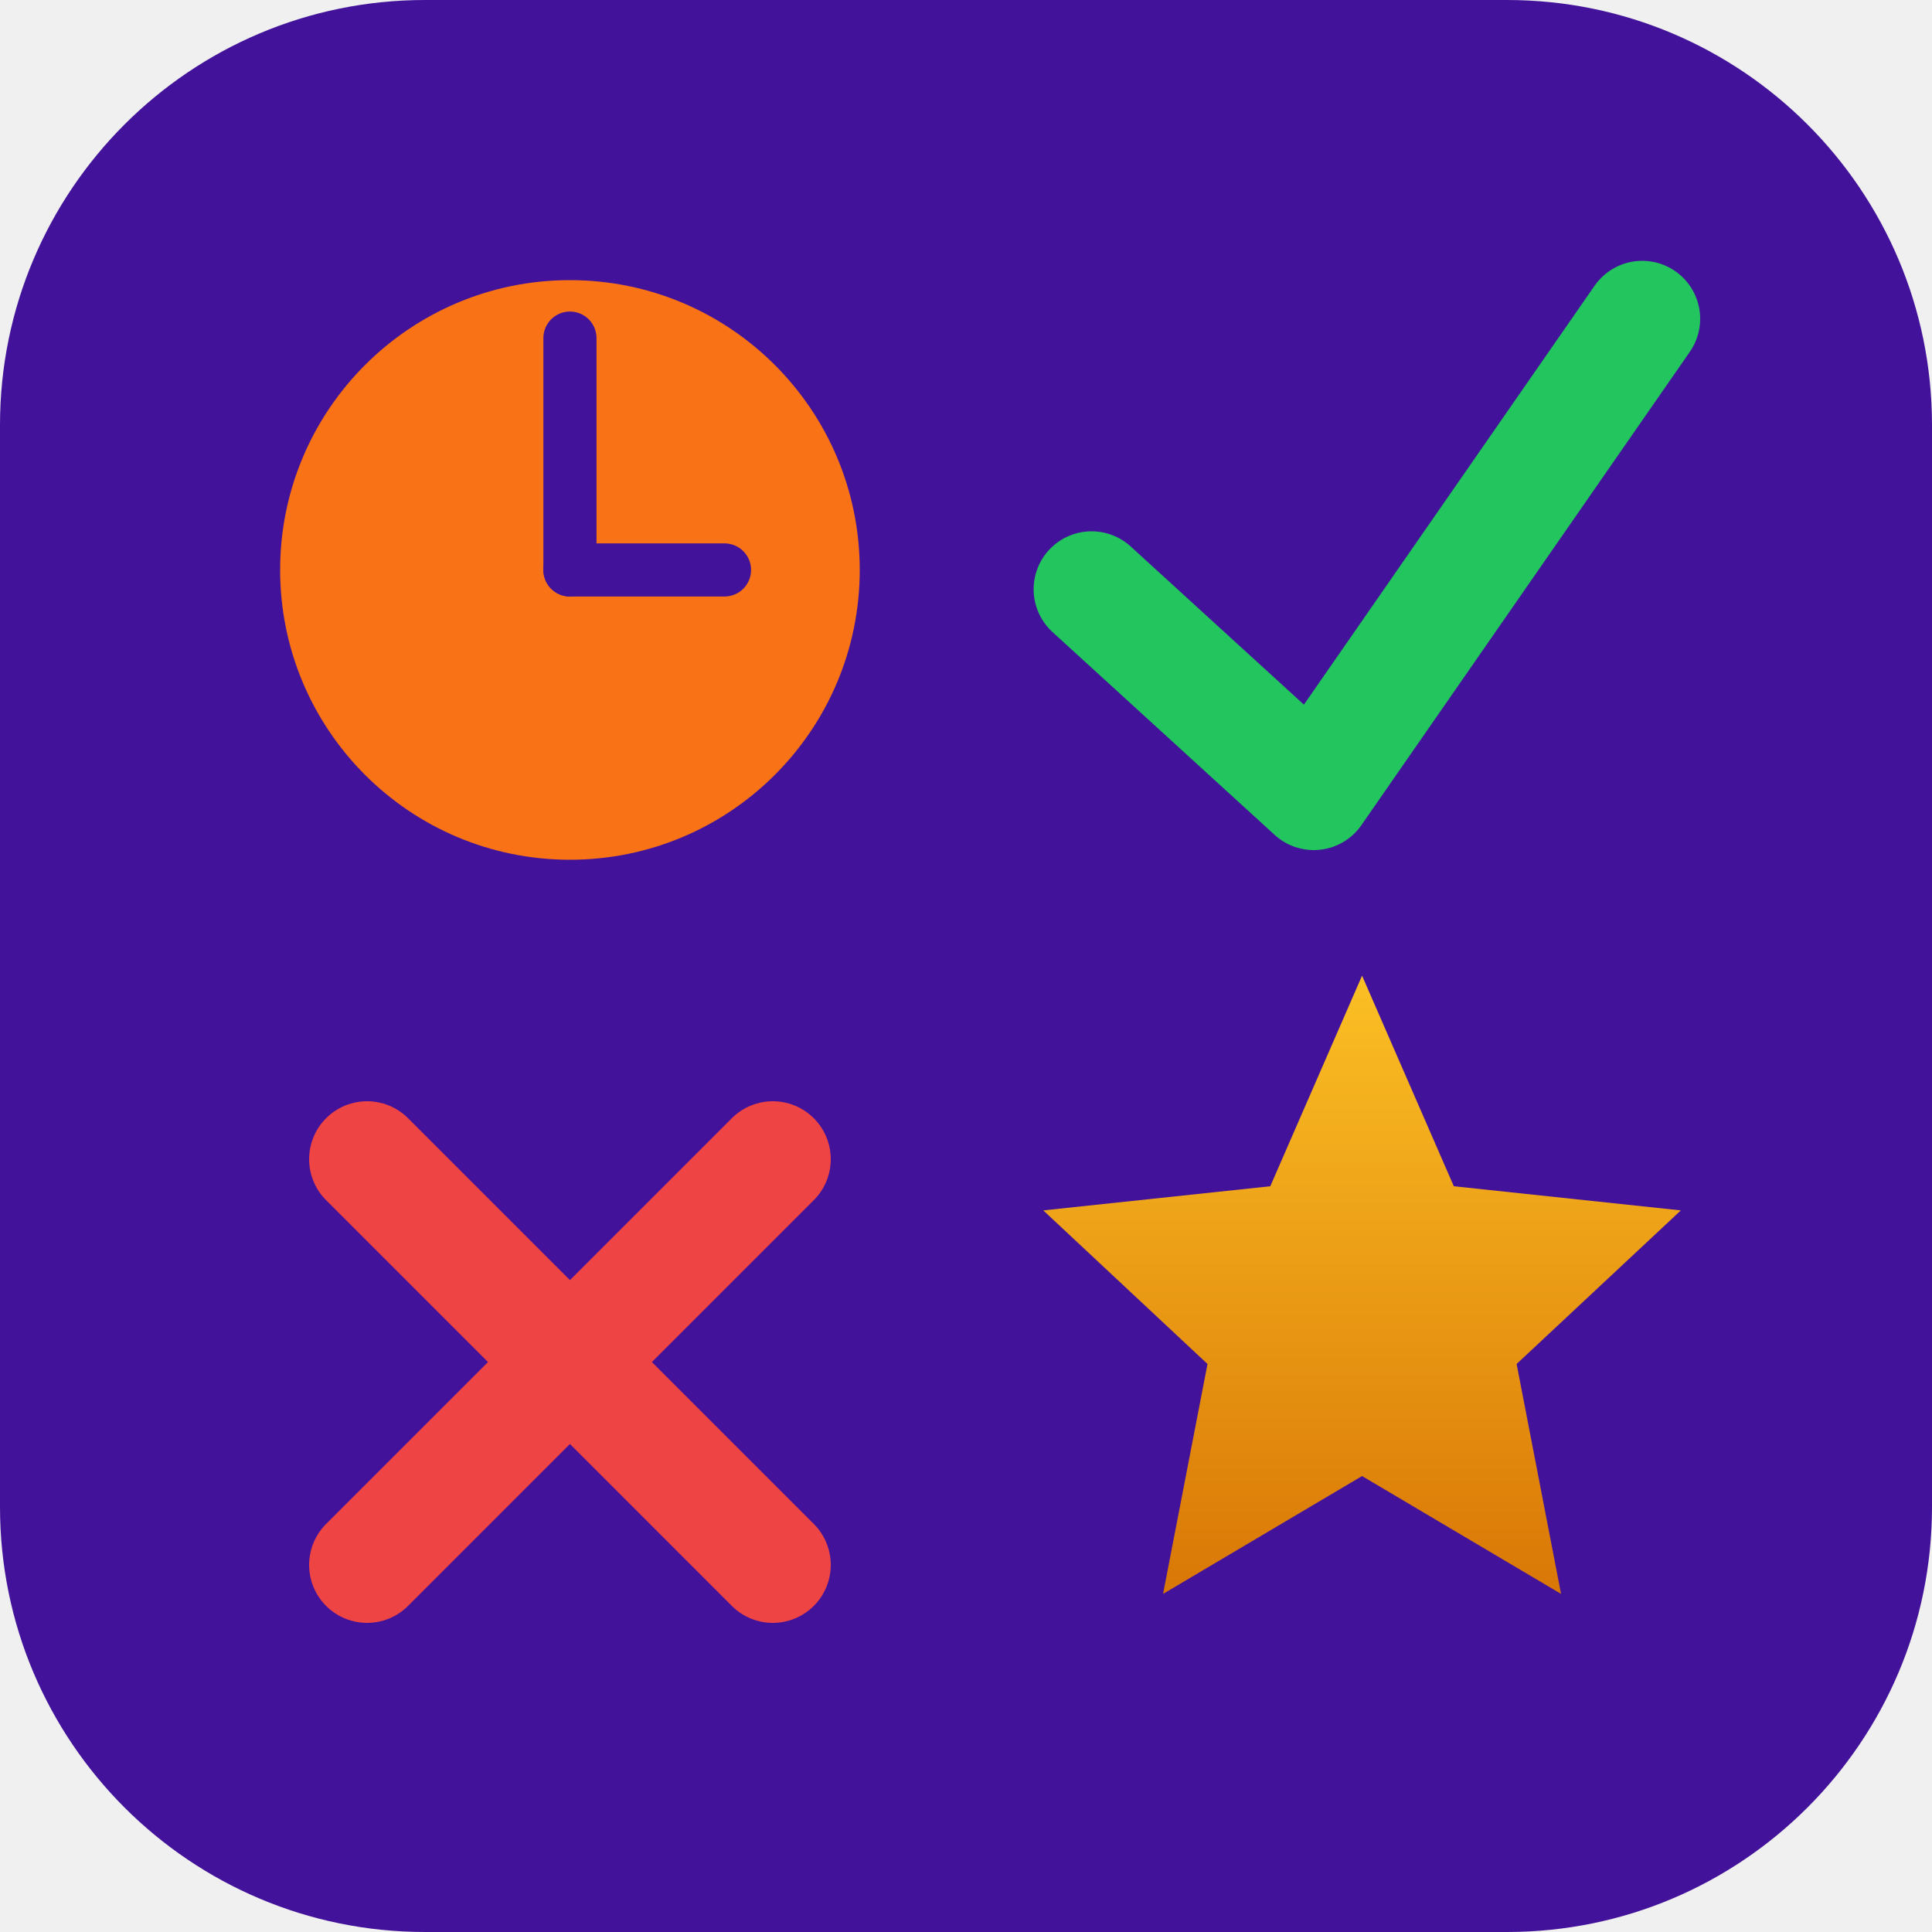
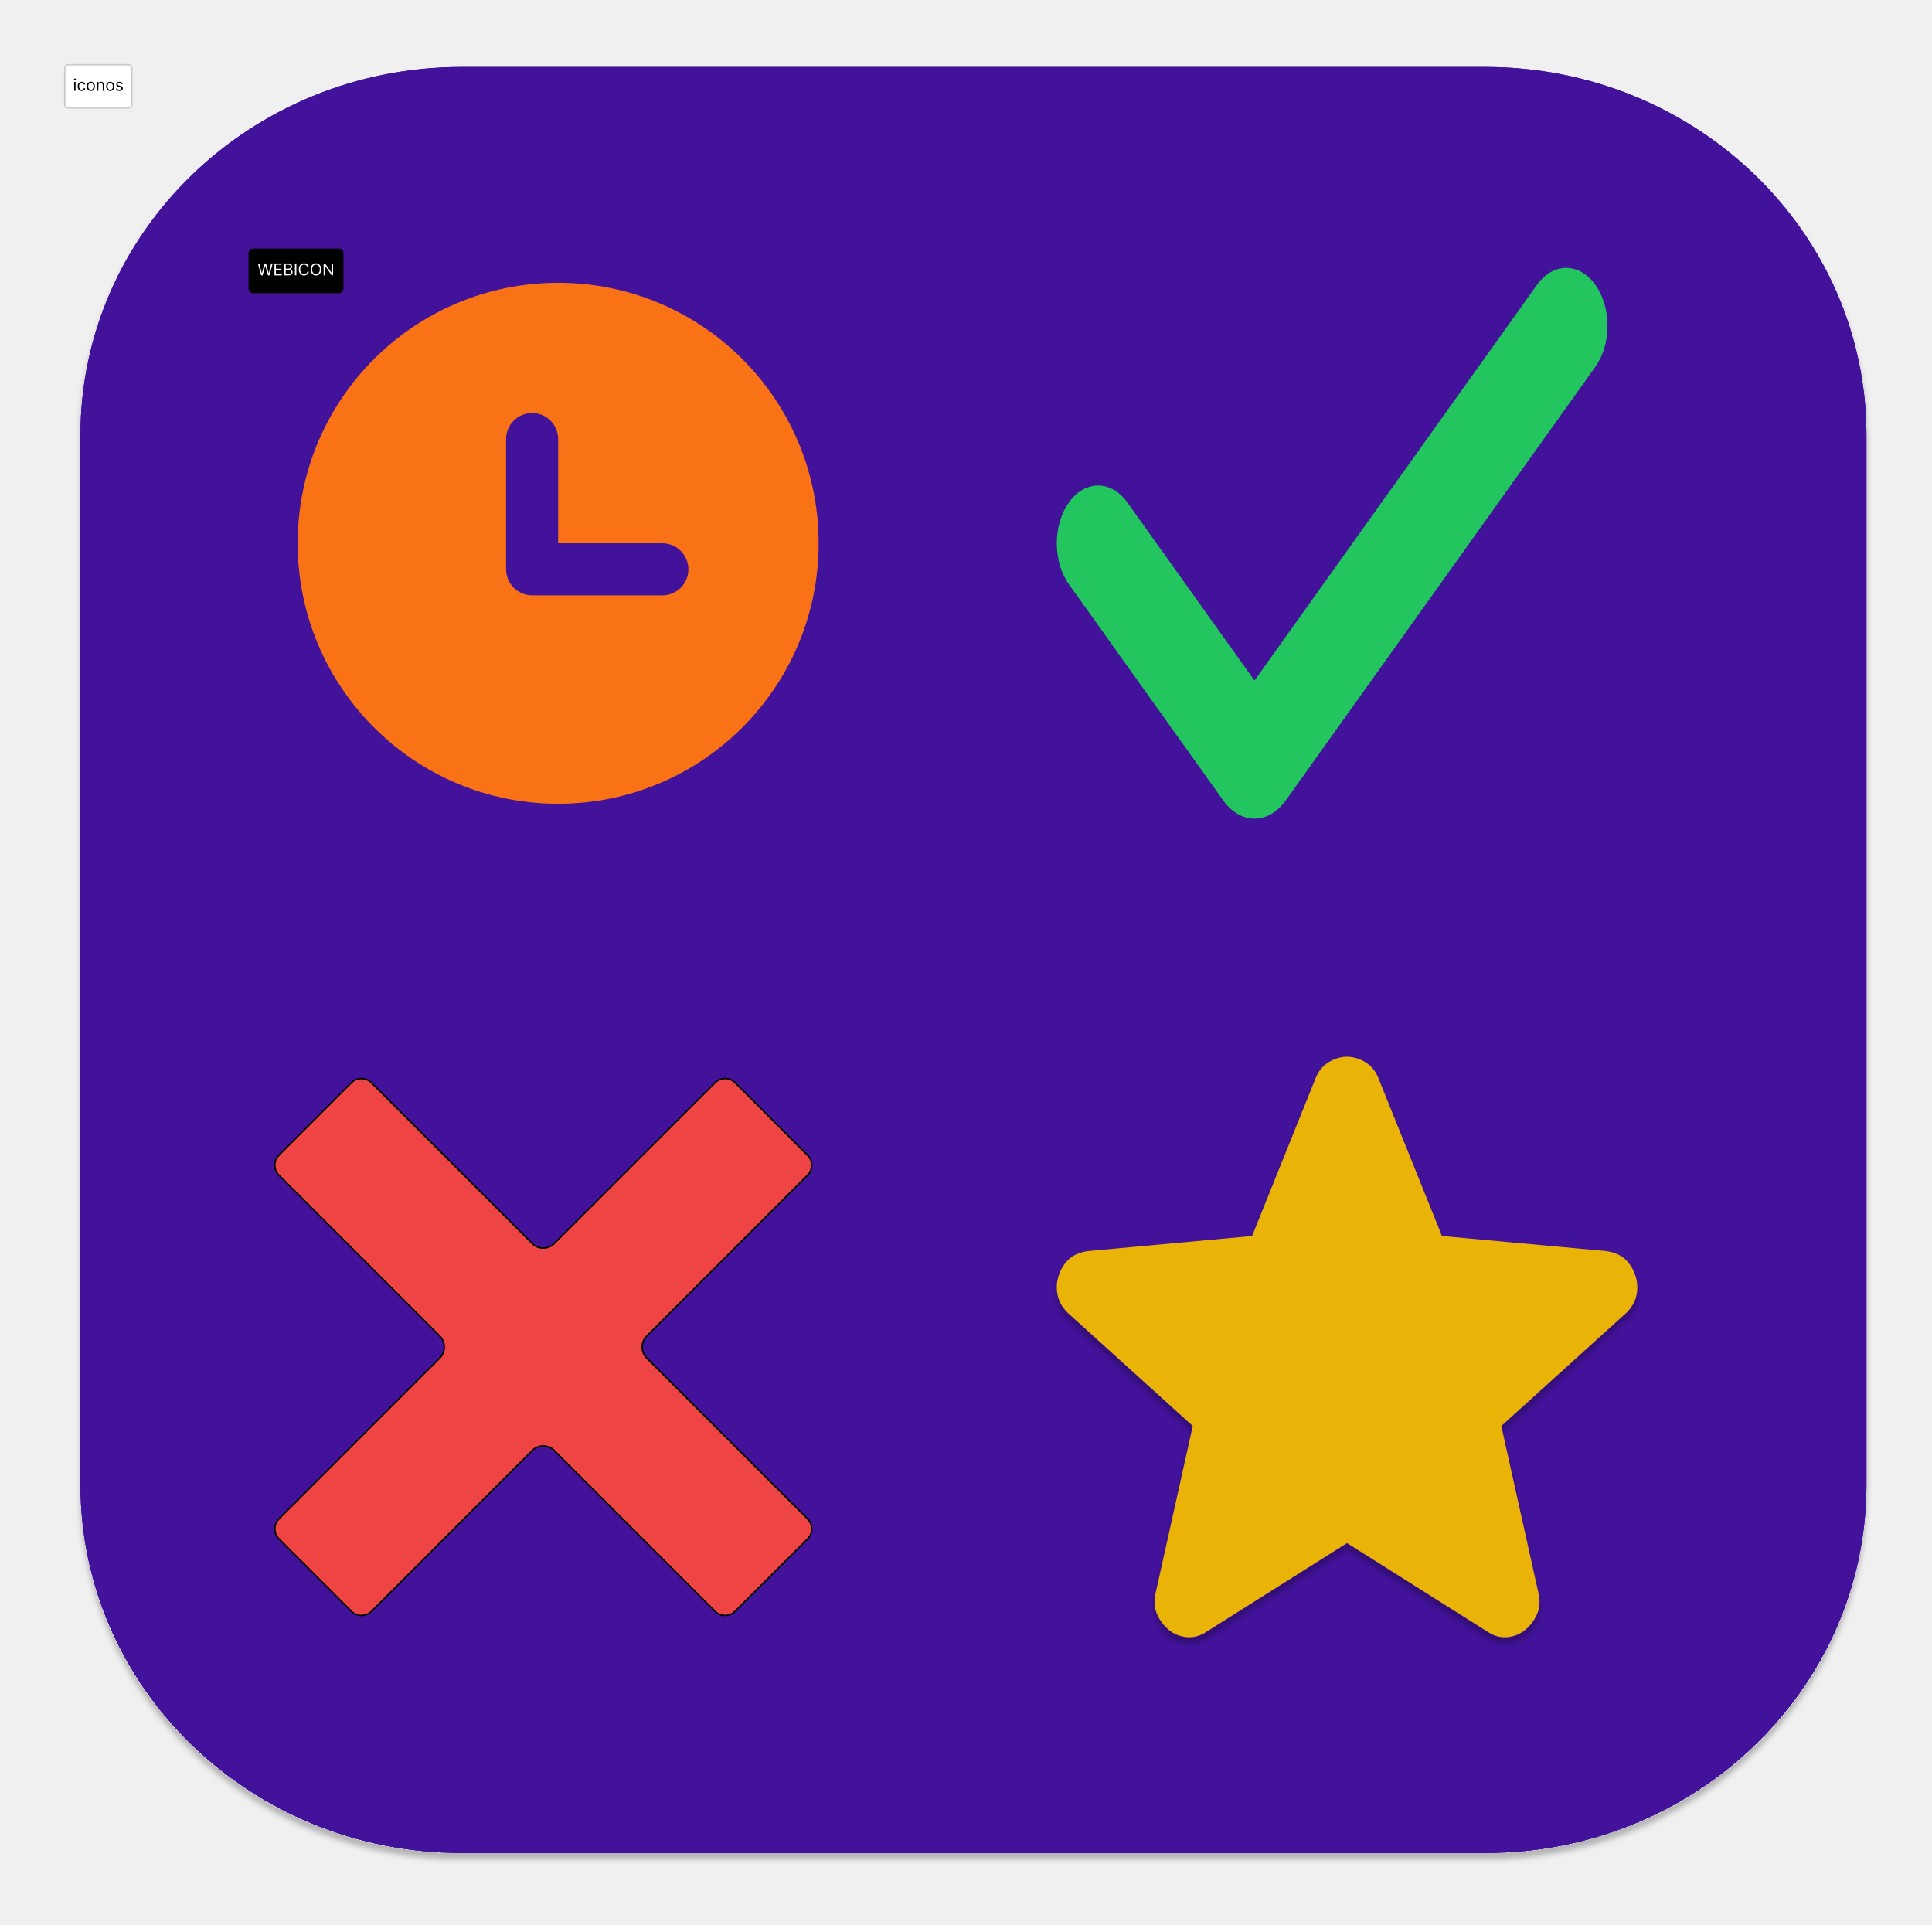
- <svg xmlns="http://www.w3.org/2000/svg" viewBox="0 0 200 200" width="200" height="200">
+ <svg xmlns="http://www.w3.org/2000/svg" width="1298" height="1293" viewBox="0 0 1298 1293" fill="none">
+   <g filter="url(#filter0_d_20_519)">
+     <path d="M54 292.525C54 155.821 168.603 45 309.973 45H998.027C1139.4 45 1254 155.821 1254 292.525V997.475C1254 1134.18 1139.4 1245 998.027 1245H309.973C168.603 1245 54 1134.18 54 997.475V292.525Z" fill="#42129A" />
+     <path d="M309.973 45.495H998.027C1139.12 45.495 1253.49 156.094 1253.49 292.525V997.475C1253.49 1133.91 1139.12 1244.5 998.027 1244.5H309.973C168.886 1244.5 54.512 1133.91 54.512 997.475V292.525C54.512 156.094 168.886 45.495 309.973 45.495Z" stroke="#42129A" />
+   </g>
+   <path fill-rule="evenodd" clip-rule="evenodd" d="M200 365C200 268.348 278.348 190 375 190C471.652 190 550 268.348 550 365C550 461.652 471.652 540 375 540C278.348 540 200 461.652 200 365ZM375 295C375 290.359 373.156 285.908 369.874 282.626C366.592 279.344 362.141 277.5 357.5 277.5C352.859 277.5 348.408 279.344 345.126 282.626C341.844 285.908 340 290.359 340 295V382.5C340 387.141 341.844 391.592 345.126 394.874C348.408 398.156 352.859 400 357.5 400H445C449.641 400 454.092 398.156 457.374 394.874C460.656 391.592 462.5 387.141 462.5 382.5C462.5 377.859 460.656 373.408 457.374 370.126C454.092 366.844 449.641 365 445 365H375V295Z" fill="#F97316" />
+   <path fill-rule="evenodd" clip-rule="evenodd" d="M1071.87 191.398C1077.08 198.691 1080 208.58 1080 218.891C1080 229.202 1077.08 239.091 1071.87 246.383L863.762 537.848C861.012 541.701 857.747 544.757 854.153 546.842C850.559 548.927 846.708 550 842.818 550C838.928 550 835.076 548.927 831.483 546.842C827.889 544.757 824.624 541.701 821.874 537.848L718.476 393.062C715.825 389.475 713.709 385.184 712.254 380.44C710.799 375.695 710.033 370.593 710.001 365.429C709.969 360.266 710.672 355.146 712.068 350.367C713.464 345.588 715.525 341.246 718.132 337.595C720.739 333.944 723.839 331.056 727.251 329.101C730.664 327.146 734.32 326.162 738.006 326.207C741.693 326.252 745.336 327.324 748.724 329.362C752.111 331.4 755.175 334.363 757.736 338.077L842.809 457.224L1032.59 191.398C1035.17 187.785 1038.23 184.918 1041.6 182.962C1044.97 181.007 1048.58 180 1052.23 180C1055.88 180 1059.49 181.007 1062.86 182.962C1066.23 184.918 1069.29 187.785 1071.87 191.398Z" fill="#22C55E" />
+   <path d="M236.081 727.43C239.791 723.718 245.808 723.717 249.519 727.428L357.549 835.462C361.649 839.562 368.297 839.564 372.397 835.464L480.46 727.427C484.172 723.716 490.189 723.719 493.897 727.432L542.538 776.128C546.244 779.838 546.243 785.849 542.535 789.558L434.529 897.599C430.43 901.699 430.431 908.346 434.53 912.446L542.57 1020.5C546.282 1024.21 546.279 1030.23 542.563 1033.94L493.831 1082.59C490.12 1086.29 484.108 1086.29 480.4 1082.58L372.398 974.543C368.298 970.441 361.648 970.441 357.547 974.543L249.56 1082.58C245.851 1086.29 239.836 1086.29 236.125 1082.58L187.429 1033.92C183.717 1030.21 183.715 1024.19 187.425 1020.48L295.417 912.445C299.515 908.345 299.515 901.7 295.417 897.6L187.419 789.56C183.711 785.85 183.711 779.838 187.418 776.128L236.081 727.43Z" fill="#EF4444" stroke="black" />
+   <g filter="url(#filter1_d_20_519)">
+     <path d="M904.99 1036.72L810.466 1096.34C806.29 1099.13 801.925 1100.32 797.369 1099.92C792.814 1099.52 788.828 1097.93 785.412 1095.15C781.995 1092.37 779.338 1088.89 777.44 1084.73C775.542 1080.56 775.162 1075.89 776.301 1070.71L801.355 958.023L717.65 882.304C713.854 878.727 711.485 874.649 710.544 870.07C709.602 865.491 709.883 861.024 711.387 856.667C712.89 852.311 715.168 848.734 718.22 845.935C721.272 843.137 725.448 841.349 730.747 840.57L841.215 830.434L883.922 724.309C885.82 719.539 888.766 715.962 892.759 713.577C896.753 711.192 900.83 710 904.99 710C909.151 710 913.228 711.192 917.221 713.577C921.215 715.962 924.161 719.539 926.059 724.309L968.766 830.434L1079.23 840.57C1084.55 841.365 1088.72 843.153 1091.76 845.935C1094.8 848.718 1097.08 852.295 1098.59 856.667C1100.11 861.039 1100.4 865.515 1099.46 870.094C1098.52 874.673 1096.14 878.743 1092.33 882.304L1008.63 958.023L1033.68 1070.71C1034.82 1075.87 1034.44 1080.55 1032.54 1084.73C1030.64 1088.91 1027.99 1092.38 1024.57 1095.15C1021.15 1097.92 1017.17 1099.51 1012.61 1099.92C1008.06 1100.33 1003.69 1099.14 999.514 1096.34L904.99 1036.72Z" fill="url(#paint0_linear_20_519)" />
+   </g>
+   <rect x="43" y="43" width="46.062" height="30" rx="3" fill="white" />
+   <rect x="43.5" y="43.5" width="45.062" height="29" rx="2.5" stroke="black" stroke-opacity="0.2" />
+   <path d="M49.844 61V55H50.766V61H49.844ZM50.312 54C50.133 54 49.978 53.939 49.848 53.816C49.72 53.694 49.656 53.547 49.656 53.375C49.656 53.203 49.72 53.056 49.848 52.934C49.978 52.811 50.133 52.75 50.312 52.75C50.492 52.75 50.646 52.811 50.773 52.934C50.904 53.056 50.969 53.203 50.969 53.375C50.969 53.547 50.904 53.694 50.773 53.816C50.646 53.939 50.492 54 50.312 54ZM54.892 61.125C54.329 61.125 53.845 60.992 53.438 60.727C53.032 60.461 52.72 60.095 52.501 59.629C52.282 59.163 52.173 58.63 52.173 58.031C52.173 57.422 52.285 56.884 52.509 56.418C52.735 55.949 53.05 55.583 53.454 55.32C53.86 55.055 54.334 54.922 54.876 54.922C55.298 54.922 55.678 55 56.017 55.156C56.355 55.312 56.633 55.531 56.849 55.812C57.065 56.094 57.199 56.422 57.251 56.797H56.329C56.259 56.523 56.102 56.281 55.86 56.07C55.621 55.857 55.298 55.75 54.892 55.75C54.532 55.75 54.217 55.844 53.946 56.031C53.678 56.216 53.468 56.478 53.317 56.816C53.169 57.152 53.095 57.547 53.095 58C53.095 58.464 53.168 58.867 53.313 59.211C53.462 59.555 53.67 59.822 53.938 60.012C54.209 60.202 54.527 60.297 54.892 60.297C55.131 60.297 55.349 60.255 55.544 60.172C55.739 60.089 55.905 59.969 56.04 59.812C56.175 59.656 56.272 59.469 56.329 59.25H57.251C57.199 59.604 57.07 59.923 56.864 60.207C56.661 60.488 56.392 60.712 56.056 60.879C55.722 61.043 55.334 61.125 54.892 61.125ZM61.036 61.125C60.495 61.125 60.019 60.996 59.61 60.738C59.204 60.48 58.886 60.12 58.657 59.656C58.431 59.193 58.317 58.651 58.317 58.031C58.317 57.406 58.431 56.861 58.657 56.395C58.886 55.928 59.204 55.566 59.61 55.309C60.019 55.051 60.495 54.922 61.036 54.922C61.578 54.922 62.052 55.051 62.458 55.309C62.867 55.566 63.185 55.928 63.411 56.395C63.64 56.861 63.755 57.406 63.755 58.031C63.755 58.651 63.64 59.193 63.411 59.656C63.185 60.12 62.867 60.48 62.458 60.738C62.052 60.996 61.578 61.125 61.036 61.125ZM61.036 60.297C61.448 60.297 61.786 60.191 62.052 59.98C62.317 59.77 62.514 59.492 62.642 59.148C62.769 58.805 62.833 58.432 62.833 58.031C62.833 57.63 62.769 57.257 62.642 56.91C62.514 56.564 62.317 56.284 62.052 56.07C61.786 55.857 61.448 55.75 61.036 55.75C60.625 55.75 60.286 55.857 60.02 56.07C59.755 56.284 59.558 56.564 59.431 56.91C59.303 57.257 59.239 57.63 59.239 58.031C59.239 58.432 59.303 58.805 59.431 59.148C59.558 59.492 59.755 59.77 60.02 59.98C60.286 60.191 60.625 60.297 61.036 60.297ZM66.084 57.391V61H65.162V55H66.053V55.938H66.131C66.272 55.633 66.485 55.388 66.772 55.203C67.058 55.016 67.428 54.922 67.881 54.922C68.287 54.922 68.643 55.005 68.947 55.172C69.252 55.336 69.489 55.586 69.658 55.922C69.828 56.255 69.912 56.677 69.912 57.188V61H68.99V57.25C68.99 56.779 68.868 56.411 68.623 56.148C68.378 55.883 68.042 55.75 67.615 55.75C67.321 55.75 67.058 55.814 66.826 55.941C66.597 56.069 66.416 56.255 66.283 56.5C66.15 56.745 66.084 57.042 66.084 57.391ZM74.034 61.125C73.493 61.125 73.017 60.996 72.608 60.738C72.202 60.48 71.884 60.12 71.655 59.656C71.429 59.193 71.315 58.651 71.315 58.031C71.315 57.406 71.429 56.861 71.655 56.395C71.884 55.928 72.202 55.566 72.608 55.309C73.017 55.051 73.493 54.922 74.034 54.922C74.576 54.922 75.05 55.051 75.456 55.309C75.865 55.566 76.183 55.928 76.409 56.395C76.638 56.861 76.753 57.406 76.753 58.031C76.753 58.651 76.638 59.193 76.409 59.656C76.183 60.12 75.865 60.48 75.456 60.738C75.05 60.996 74.576 61.125 74.034 61.125ZM74.034 60.297C74.446 60.297 74.784 60.191 75.05 59.98C75.315 59.77 75.512 59.492 75.64 59.148C75.767 58.805 75.831 58.432 75.831 58.031C75.831 57.63 75.767 57.257 75.64 56.91C75.512 56.564 75.315 56.284 75.05 56.07C74.784 55.857 74.446 55.75 74.034 55.75C73.623 55.75 73.284 55.857 73.019 56.07C72.753 56.284 72.556 56.564 72.429 56.91C72.301 57.257 72.237 57.63 72.237 58.031C72.237 58.432 72.301 58.805 72.429 59.148C72.556 59.492 72.753 59.77 73.019 59.98C73.284 60.191 73.623 60.297 74.034 60.297ZM82.41 56.344L81.582 56.578C81.53 56.44 81.453 56.306 81.352 56.176C81.253 56.043 81.117 55.934 80.945 55.848C80.773 55.762 80.553 55.719 80.285 55.719C79.918 55.719 79.612 55.803 79.367 55.973C79.125 56.139 79.004 56.352 79.004 56.609C79.004 56.839 79.087 57.02 79.254 57.152C79.421 57.285 79.681 57.396 80.035 57.484L80.926 57.703C81.462 57.833 81.862 58.033 82.125 58.301C82.388 58.566 82.519 58.909 82.519 59.328C82.519 59.672 82.421 59.979 82.223 60.25C82.027 60.521 81.754 60.734 81.402 60.891C81.051 61.047 80.642 61.125 80.176 61.125C79.564 61.125 79.057 60.992 78.656 60.727C78.255 60.461 78.001 60.073 77.894 59.562L78.769 59.344C78.853 59.667 79.01 59.909 79.242 60.07C79.477 60.232 79.783 60.312 80.16 60.312C80.59 60.312 80.931 60.221 81.184 60.039C81.439 59.854 81.566 59.633 81.566 59.375C81.566 59.167 81.493 58.992 81.348 58.852C81.202 58.708 80.978 58.602 80.676 58.531L79.676 58.297C79.126 58.167 78.723 57.965 78.465 57.691C78.21 57.415 78.082 57.07 78.082 56.656C78.082 56.318 78.177 56.018 78.367 55.758C78.56 55.497 78.822 55.293 79.152 55.145C79.486 54.996 79.863 54.922 80.285 54.922C80.879 54.922 81.345 55.052 81.684 55.312C82.025 55.573 82.267 55.917 82.41 56.344Z" fill="black" />
+   <rect x="167" y="167" width="63.734" height="30" rx="3" fill="black" />
+   <rect x="167.5" y="167.5" width="62.734" height="29" rx="2.5" stroke="black" stroke-opacity="0.2" />
+   <path d="M175.422 185L173.234 177H174.219L175.891 183.516H175.969L177.672 177H178.766L180.469 183.516H180.547L182.219 177H183.203L181.016 185H180.016L178.25 178.625H178.188L176.422 185H175.422ZM184.41 185V177H189.238V177.859H185.379V180.562H188.988V181.422H185.379V184.141H189.301V185H184.41ZM190.984 185V177H193.781C194.339 177 194.798 177.096 195.16 177.289C195.522 177.479 195.792 177.736 195.969 178.059C196.146 178.379 196.234 178.734 196.234 179.125C196.234 179.469 196.173 179.753 196.051 179.977C195.931 180.201 195.772 180.378 195.574 180.508C195.379 180.638 195.167 180.734 194.938 180.797V180.875C195.182 180.891 195.428 180.977 195.676 181.133C195.923 181.289 196.13 181.513 196.297 181.805C196.464 182.096 196.547 182.453 196.547 182.875C196.547 183.276 196.456 183.637 196.273 183.957C196.091 184.277 195.803 184.531 195.41 184.719C195.017 184.906 194.505 185 193.875 185H190.984ZM191.953 184.141H193.875C194.508 184.141 194.957 184.018 195.223 183.773C195.491 183.526 195.625 183.227 195.625 182.875C195.625 182.604 195.556 182.354 195.418 182.125C195.28 181.893 195.083 181.708 194.828 181.57C194.573 181.43 194.271 181.359 193.922 181.359H191.953V184.141ZM191.953 180.516H193.75C194.042 180.516 194.305 180.458 194.539 180.344C194.776 180.229 194.964 180.068 195.102 179.859C195.242 179.651 195.313 179.406 195.313 179.125C195.313 178.773 195.19 178.475 194.945 178.23C194.701 177.983 194.313 177.859 193.781 177.859H191.953V180.516ZM199.107 177V185H198.139V177H199.107ZM207.487 179.5H206.519C206.461 179.221 206.361 178.977 206.218 178.766C206.077 178.555 205.905 178.378 205.702 178.234C205.502 178.089 205.279 177.979 205.034 177.906C204.789 177.833 204.534 177.797 204.269 177.797C203.784 177.797 203.345 177.919 202.952 178.164C202.562 178.409 202.25 178.77 202.019 179.246C201.789 179.723 201.675 180.307 201.675 181C201.675 181.693 201.789 182.277 202.019 182.754C202.25 183.23 202.562 183.591 202.952 183.836C203.345 184.081 203.784 184.203 204.269 184.203C204.534 184.203 204.789 184.167 205.034 184.094C205.279 184.021 205.502 183.913 205.702 183.77C205.905 183.624 206.077 183.445 206.218 183.234C206.361 183.021 206.461 182.776 206.519 182.5H207.487C207.414 182.909 207.282 183.275 207.089 183.598C206.896 183.921 206.657 184.195 206.37 184.422C206.084 184.646 205.762 184.816 205.405 184.934C205.051 185.051 204.672 185.109 204.269 185.109C203.586 185.109 202.979 184.943 202.448 184.609C201.917 184.276 201.499 183.802 201.194 183.187C200.89 182.573 200.737 181.844 200.737 181C200.737 180.156 200.89 179.427 201.194 178.812C201.499 178.198 201.917 177.724 202.448 177.391C202.979 177.057 203.586 176.891 204.269 176.891C204.672 176.891 205.051 176.949 205.405 177.066C205.762 177.184 206.084 177.355 206.37 177.582C206.657 177.806 206.896 178.079 207.089 178.402C207.282 178.723 207.414 179.089 207.487 179.5ZM215.803 181C215.803 181.844 215.65 182.573 215.346 183.187C215.041 183.802 214.623 184.276 214.092 184.609C213.561 184.943 212.954 185.109 212.271 185.109C211.589 185.109 210.982 184.943 210.451 184.609C209.92 184.276 209.502 183.802 209.197 183.187C208.893 182.573 208.74 181.844 208.74 181C208.74 180.156 208.893 179.427 209.197 178.812C209.502 178.198 209.92 177.724 210.451 177.391C210.982 177.057 211.589 176.891 212.271 176.891C212.954 176.891 213.561 177.057 214.092 177.391C214.623 177.724 215.041 178.198 215.346 178.812C215.65 179.427 215.803 180.156 215.803 181ZM214.865 181C214.865 180.307 214.749 179.723 214.518 179.246C214.288 178.77 213.977 178.409 213.584 178.164C213.193 177.919 212.756 177.797 212.271 177.797C211.787 177.797 211.348 177.919 210.955 178.164C210.564 178.409 210.253 178.77 210.021 179.246C209.792 179.723 209.678 180.307 209.678 181C209.678 181.693 209.792 182.277 210.021 182.754C210.253 183.23 210.564 183.591 210.955 183.836C211.348 184.081 211.787 184.203 212.271 184.203C212.756 184.203 213.193 184.081 213.584 183.836C213.977 183.591 214.288 183.23 214.518 182.754C214.749 182.277 214.865 181.693 214.865 181ZM223.775 177V185H222.838L218.479 178.719H218.4V185H217.432V177H218.369L222.744 183.297H222.822V177H223.775Z" fill="white" />
  <defs>
-     <linearGradient id="starGrad" x1="0" y1="0" x2="0" y2="1">
-       <stop offset="0" stop-color="#FBBF24" />
-       <stop offset="1" stop-color="#D97706" />
+     <filter id="filter0_d_20_519" x="50" y="44.995" width="1208" height="1208.01" filterUnits="userSpaceOnUse" color-interpolation-filters="sRGB">
+       <feFlood flood-opacity="0" result="BackgroundImageFix" />
+       <feColorMatrix in="SourceAlpha" type="matrix" values="0 0 0 0 0 0 0 0 0 0 0 0 0 0 0 0 0 0 127 0" result="hardAlpha" />
+       <feOffset dy="4" />
+       <feGaussianBlur stdDeviation="2" />
+       <feComposite in2="hardAlpha" operator="out" />
+       <feColorMatrix type="matrix" values="0 0 0 0 0 0 0 0 0 0 0 0 0 0 0 0 0 0 0.25 0" />
+       <feBlend mode="normal" in2="BackgroundImageFix" result="effect1_dropShadow_20_519" />
+       <feBlend mode="normal" in="SourceGraphic" in2="effect1_dropShadow_20_519" result="shape" />
+     </filter>
+     <filter id="filter1_d_20_519" x="706" y="710" width="398" height="398" filterUnits="userSpaceOnUse" color-interpolation-filters="sRGB">
+       <feFlood flood-opacity="0" result="BackgroundImageFix" />
+       <feColorMatrix in="SourceAlpha" type="matrix" values="0 0 0 0 0 0 0 0 0 0 0 0 0 0 0 0 0 0 127 0" result="hardAlpha" />
+       <feOffset dy="4" />
+       <feGaussianBlur stdDeviation="2" />
+       <feComposite in2="hardAlpha" operator="out" />
+       <feColorMatrix type="matrix" values="0 0 0 0 0 0 0 0 0 0 0 0 0 0 0 0 0 0 0.25 0" />
+       <feBlend mode="normal" in2="BackgroundImageFix" result="effect1_dropShadow_20_519" />
+       <feBlend mode="normal" in="SourceGraphic" in2="effect1_dropShadow_20_519" result="shape" />
+     </filter>
+     <linearGradient id="paint0_linear_20_519" x1="905" y1="710" x2="905" y2="1100" gradientUnits="userSpaceOnUse">
+       <stop offset="0.562" stop-color="#EAB308" />
    </linearGradient>
  </defs>
-   <rect width="200" height="200" rx="44" ry="44" fill="#42129A" />
-   <circle cx="59" cy="59" r="30" fill="#F97316" />
-   <line x1="59" y1="59" x2="59" y2="35" stroke="#42129A" stroke-width="5.5" stroke-linecap="round" />
-   <line x1="59" y1="59" x2="75" y2="59" stroke="#42129A" stroke-width="5.5" stroke-linecap="round" />
-   <polyline points="113,61 136,82 170,33" fill="none" stroke="#22C55E" stroke-width="12" stroke-linecap="round" stroke-linejoin="round" />
-   <line x1="38" y1="120" x2="80" y2="162" stroke="#EF4444" stroke-width="12" stroke-linecap="round" />
-   <line x1="80" y1="120" x2="38" y2="162" stroke="#EF4444" stroke-width="12" stroke-linecap="round" />
-   <polygon points="       141,101       150.5,122.8       174,125.3       157,141.2       161.6,165       141,152.8       120.4,165       125,141.2       108,125.3       131.5,122.8     " fill="url(#starGrad)" />
</svg>
